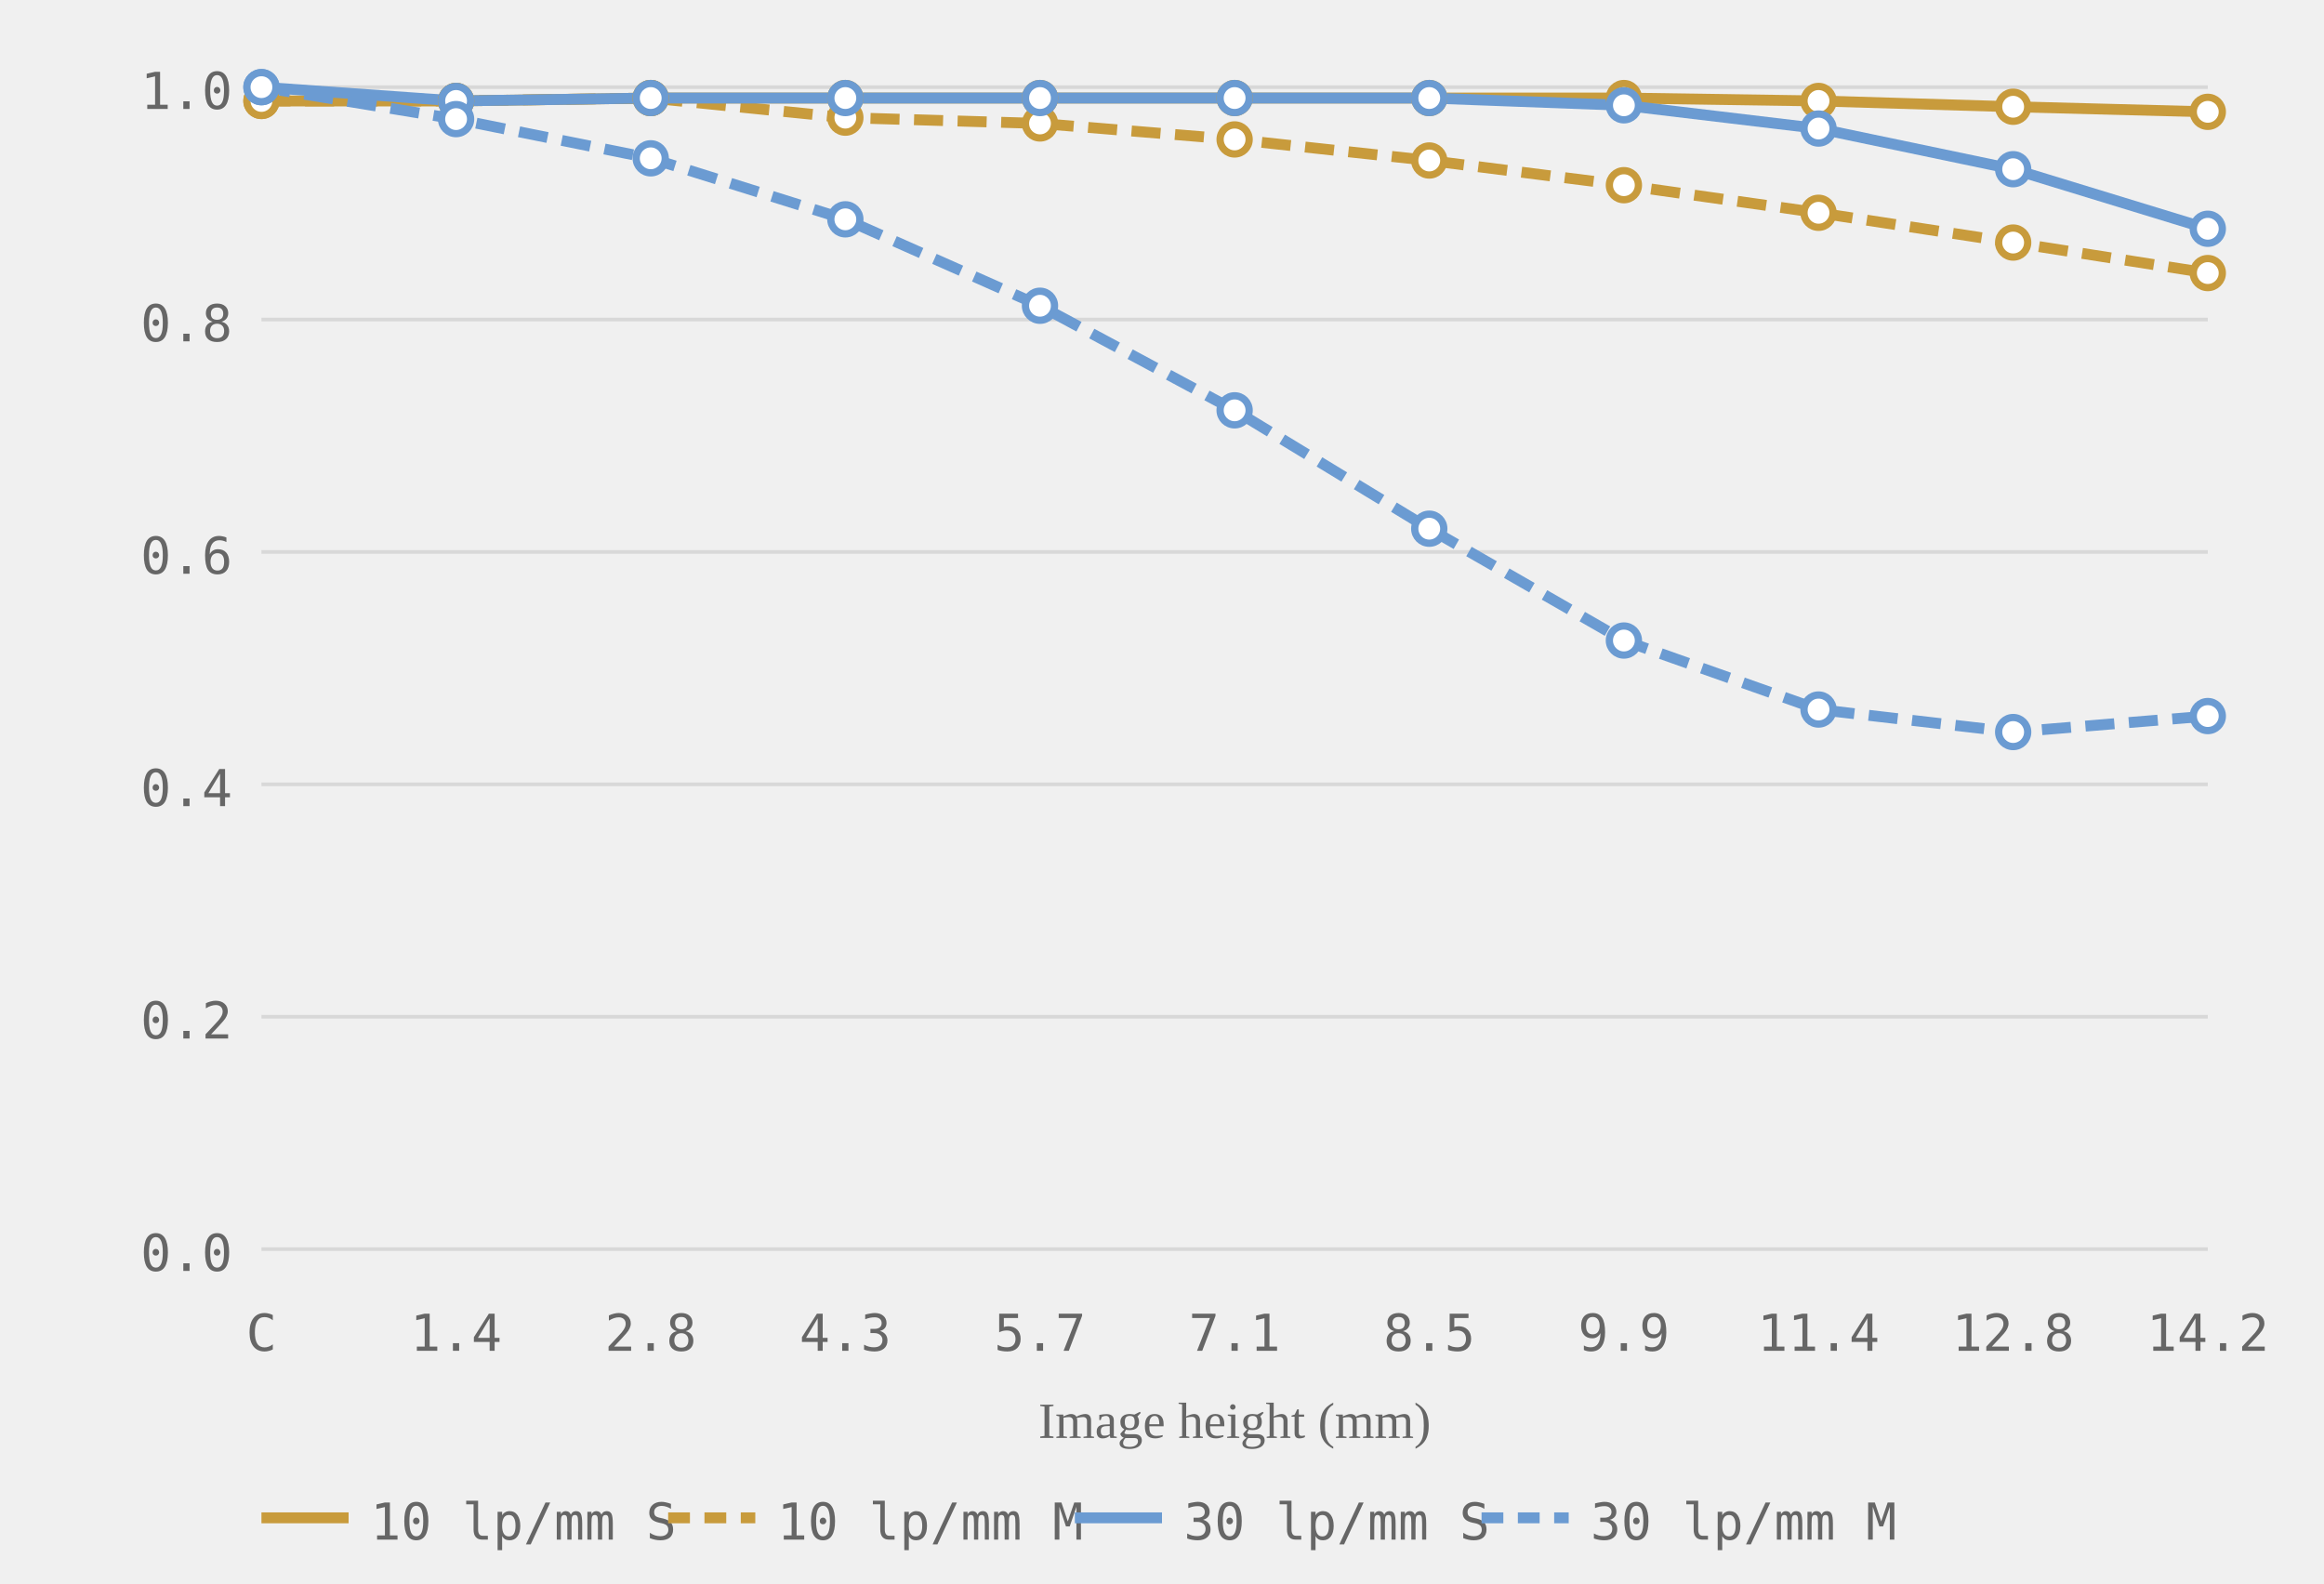
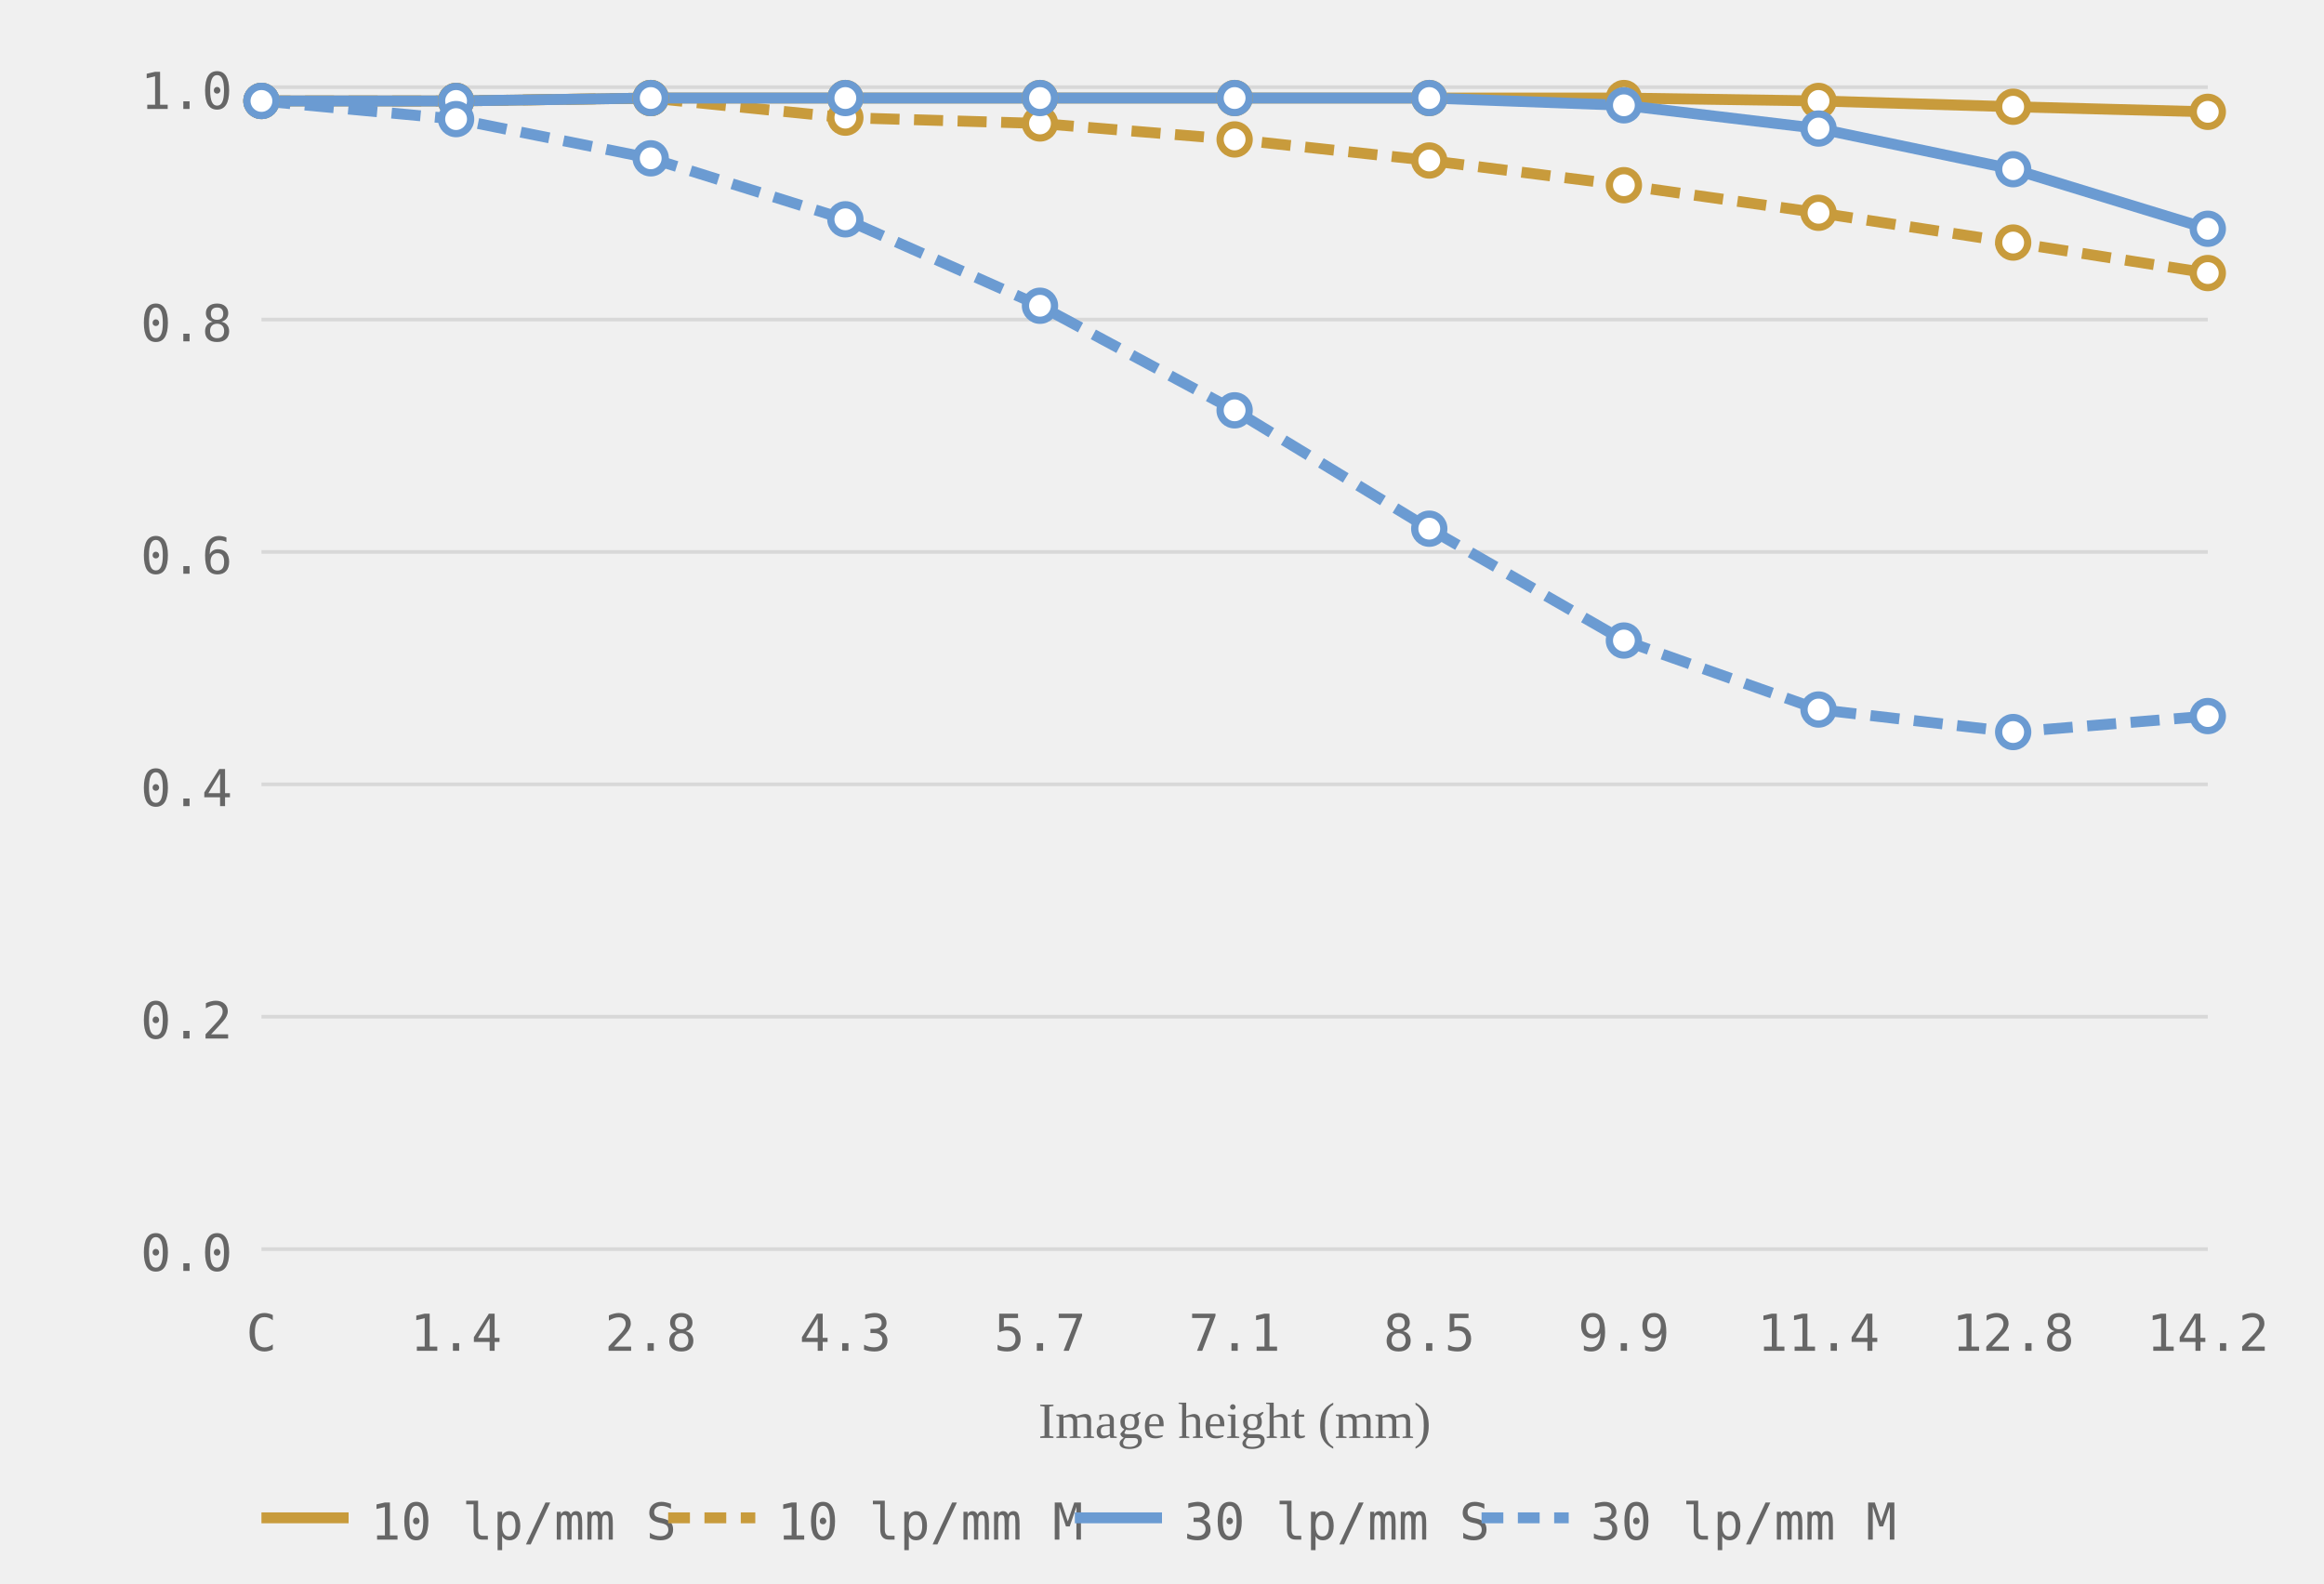
<svg xmlns="http://www.w3.org/2000/svg" viewBox="0 0 320 218" role="img" aria-label="MTF chart, generated from readings">
  <style>.grid-line { stroke: #d8d8d8; stroke-width: 0.5; }.axis-label { font-size: 7px; fill: #666666; font-family: ui-monospace, monospace; }.axis-y { text-anchor: end; }.axis-x { text-anchor: middle; }.axis-title { font-size: 7px; fill: #666666; text-anchor: middle; }.curve { fill: none; stroke-width: 1.5; }.curve-m { stroke-dasharray: 4 2; }.dot { fill: white; stroke-width: 1; }.legend-text { font-size: 7px; fill: #666666; font-family: ui-monospace, monospace; }</style>
  <line class="grid-line" x1="36" y1="172.0" x2="304" y2="172.0" />
  <line class="grid-line" x1="36" y1="140.0" x2="304" y2="140.0" />
  <line class="grid-line" x1="36" y1="108.0" x2="304" y2="108.0" />
  <line class="grid-line" x1="36" y1="76.0" x2="304" y2="76.0" />
  <line class="grid-line" x1="36" y1="44.0" x2="304" y2="44.0" />
  <line class="grid-line" x1="36" y1="12.0" x2="304" y2="12.0" />
  <text class="axis-label axis-y" x="32" y="175.0">0.0</text>
  <text class="axis-label axis-y" x="32" y="143.0">0.2</text>
  <text class="axis-label axis-y" x="32" y="111.0">0.4</text>
  <text class="axis-label axis-y" x="32" y="79.0">0.6</text>
  <text class="axis-label axis-y" x="32" y="47.0">0.8</text>
  <text class="axis-label axis-y" x="32" y="15.0">1.0</text>
  <text class="axis-label axis-x" x="36.0" y="186">C</text>
  <text class="axis-label axis-x" x="62.8" y="186">1.4</text>
  <text class="axis-label axis-x" x="89.6" y="186">2.8</text>
  <text class="axis-label axis-x" x="116.4" y="186">4.3</text>
  <text class="axis-label axis-x" x="143.2" y="186">5.7</text>
  <text class="axis-label axis-x" x="170.0" y="186">7.1</text>
  <text class="axis-label axis-x" x="196.8" y="186">8.5</text>
  <text class="axis-label axis-x" x="223.6" y="186">9.9</text>
  <text class="axis-label axis-x" x="250.4" y="186">11.4</text>
  <text class="axis-label axis-x" x="277.2" y="186">12.8</text>
  <text class="axis-label axis-x" x="304.0" y="186">14.2</text>
  <text class="axis-title" x="170.0" y="198">Image height (mm)</text>
  <polyline class="curve curve-10" style="stroke:#c89b3c" points="36.0,13.9 62.8,13.9 89.6,13.5 116.4,13.5 143.2,13.5 170.0,13.5 196.8,13.5 223.6,13.5 250.4,13.9 277.2,14.7 304.0,15.4" />
  <polyline class="curve curve-10 curve-m" style="stroke:#c89b3c" points="36.0,13.9 62.8,13.9 89.6,13.5 116.4,16.2 143.2,17.0 170.0,19.2 196.8,22.1 223.6,25.5 250.4,29.3 277.2,33.4 304.0,37.6" stroke-dasharray="4 2" />
-   <polyline class="curve curve-30" style="stroke:#6b9bd2" points="36.0,12.0 62.8,13.9 89.6,13.5 116.4,13.5 143.2,13.5 170.0,13.5 196.8,13.5 223.6,14.5 250.4,17.7 277.2,23.3 304.0,31.5" />
-   <polyline class="curve curve-30 curve-m" style="stroke:#6b9bd2" points="36.0,12.0 62.8,16.4 89.6,21.8 116.4,30.2 143.2,42.1 170.0,56.5 196.8,72.8 223.6,88.2 250.4,97.7 277.2,100.8 304.0,98.6" stroke-dasharray="4 2" />
+   <polyline class="curve curve-30" style="stroke:#6b9bd2" points="36.0,13.9 62.8,13.9 89.6,13.5 116.4,13.5 143.2,13.5 170.0,13.5 196.8,13.5 223.6,14.5 250.4,17.7 277.2,23.3 304.0,31.5" />
+   <polyline class="curve curve-30 curve-m" style="stroke:#6b9bd2" points="36.0,13.9 62.8,16.4 89.6,21.8 116.4,30.2 143.2,42.1 170.0,56.5 196.8,72.8 223.6,88.2 250.4,97.7 277.2,100.8 304.0,98.6" stroke-dasharray="4 2" />
  <circle class="dot dot-10" style="stroke:#c89b3c" cx="36.0" cy="13.9" r="2" />
  <circle class="dot dot-10" style="stroke:#c89b3c" cx="62.8" cy="13.9" r="2" />
  <circle class="dot dot-10" style="stroke:#c89b3c" cx="89.6" cy="13.5" r="2" />
  <circle class="dot dot-10" style="stroke:#c89b3c" cx="116.4" cy="13.5" r="2" />
  <circle class="dot dot-10" style="stroke:#c89b3c" cx="143.2" cy="13.5" r="2" />
  <circle class="dot dot-10" style="stroke:#c89b3c" cx="170.0" cy="13.5" r="2" />
  <circle class="dot dot-10" style="stroke:#c89b3c" cx="196.8" cy="13.5" r="2" />
  <circle class="dot dot-10" style="stroke:#c89b3c" cx="223.6" cy="13.5" r="2" />
  <circle class="dot dot-10" style="stroke:#c89b3c" cx="250.4" cy="13.9" r="2" />
  <circle class="dot dot-10" style="stroke:#c89b3c" cx="277.2" cy="14.7" r="2" />
  <circle class="dot dot-10" style="stroke:#c89b3c" cx="304.0" cy="15.4" r="2" />
  <circle class="dot dot-10" style="stroke:#c89b3c" cx="36.0" cy="13.9" r="2" />
  <circle class="dot dot-10" style="stroke:#c89b3c" cx="62.8" cy="13.9" r="2" />
  <circle class="dot dot-10" style="stroke:#c89b3c" cx="89.6" cy="13.5" r="2" />
  <circle class="dot dot-10" style="stroke:#c89b3c" cx="116.4" cy="16.2" r="2" />
  <circle class="dot dot-10" style="stroke:#c89b3c" cx="143.2" cy="17.0" r="2" />
  <circle class="dot dot-10" style="stroke:#c89b3c" cx="170.0" cy="19.2" r="2" />
  <circle class="dot dot-10" style="stroke:#c89b3c" cx="196.8" cy="22.1" r="2" />
  <circle class="dot dot-10" style="stroke:#c89b3c" cx="223.6" cy="25.5" r="2" />
  <circle class="dot dot-10" style="stroke:#c89b3c" cx="250.4" cy="29.3" r="2" />
  <circle class="dot dot-10" style="stroke:#c89b3c" cx="277.2" cy="33.4" r="2" />
  <circle class="dot dot-10" style="stroke:#c89b3c" cx="304.0" cy="37.6" r="2" />
-   <circle class="dot dot-30" style="stroke:#6b9bd2" cx="36.0" cy="12.0" r="2" />
+   <circle class="dot dot-30" style="stroke:#6b9bd2" cx="36.0" cy="13.9" r="2" />
  <circle class="dot dot-30" style="stroke:#6b9bd2" cx="62.8" cy="13.9" r="2" />
  <circle class="dot dot-30" style="stroke:#6b9bd2" cx="89.6" cy="13.5" r="2" />
  <circle class="dot dot-30" style="stroke:#6b9bd2" cx="116.4" cy="13.5" r="2" />
  <circle class="dot dot-30" style="stroke:#6b9bd2" cx="143.2" cy="13.5" r="2" />
  <circle class="dot dot-30" style="stroke:#6b9bd2" cx="170.0" cy="13.5" r="2" />
  <circle class="dot dot-30" style="stroke:#6b9bd2" cx="196.8" cy="13.5" r="2" />
  <circle class="dot dot-30" style="stroke:#6b9bd2" cx="223.6" cy="14.5" r="2" />
  <circle class="dot dot-30" style="stroke:#6b9bd2" cx="250.4" cy="17.7" r="2" />
  <circle class="dot dot-30" style="stroke:#6b9bd2" cx="277.2" cy="23.3" r="2" />
  <circle class="dot dot-30" style="stroke:#6b9bd2" cx="304.0" cy="31.5" r="2" />
-   <circle class="dot dot-30" style="stroke:#6b9bd2" cx="36.0" cy="12.0" r="2" />
+   <circle class="dot dot-30" style="stroke:#6b9bd2" cx="36.0" cy="13.9" r="2" />
  <circle class="dot dot-30" style="stroke:#6b9bd2" cx="62.8" cy="16.4" r="2" />
  <circle class="dot dot-30" style="stroke:#6b9bd2" cx="89.6" cy="21.8" r="2" />
  <circle class="dot dot-30" style="stroke:#6b9bd2" cx="116.4" cy="30.2" r="2" />
  <circle class="dot dot-30" style="stroke:#6b9bd2" cx="143.2" cy="42.1" r="2" />
  <circle class="dot dot-30" style="stroke:#6b9bd2" cx="170.0" cy="56.5" r="2" />
  <circle class="dot dot-30" style="stroke:#6b9bd2" cx="196.8" cy="72.8" r="2" />
  <circle class="dot dot-30" style="stroke:#6b9bd2" cx="223.6" cy="88.2" r="2" />
  <circle class="dot dot-30" style="stroke:#6b9bd2" cx="250.4" cy="97.7" r="2" />
  <circle class="dot dot-30" style="stroke:#6b9bd2" cx="277.2" cy="100.8" r="2" />
  <circle class="dot dot-30" style="stroke:#6b9bd2" cx="304.0" cy="98.6" r="2" />
  <line x1="36" y1="209" x2="48" y2="209" stroke="#c89b3c" stroke-width="1.5" />
  <text class="legend-text" x="51" y="212">10 lp/mm S</text>
  <line x1="92" y1="209" x2="104" y2="209" stroke="#c89b3c" stroke-width="1.5" stroke-dasharray="3 2" />
  <text class="legend-text" x="107" y="212">10 lp/mm M</text>
  <line x1="148" y1="209" x2="160" y2="209" stroke="#6b9bd2" stroke-width="1.5" />
  <text class="legend-text" x="163" y="212">30 lp/mm S</text>
  <line x1="204" y1="209" x2="216" y2="209" stroke="#6b9bd2" stroke-width="1.5" stroke-dasharray="3 2" />
  <text class="legend-text" x="219" y="212">30 lp/mm M</text>
</svg>
